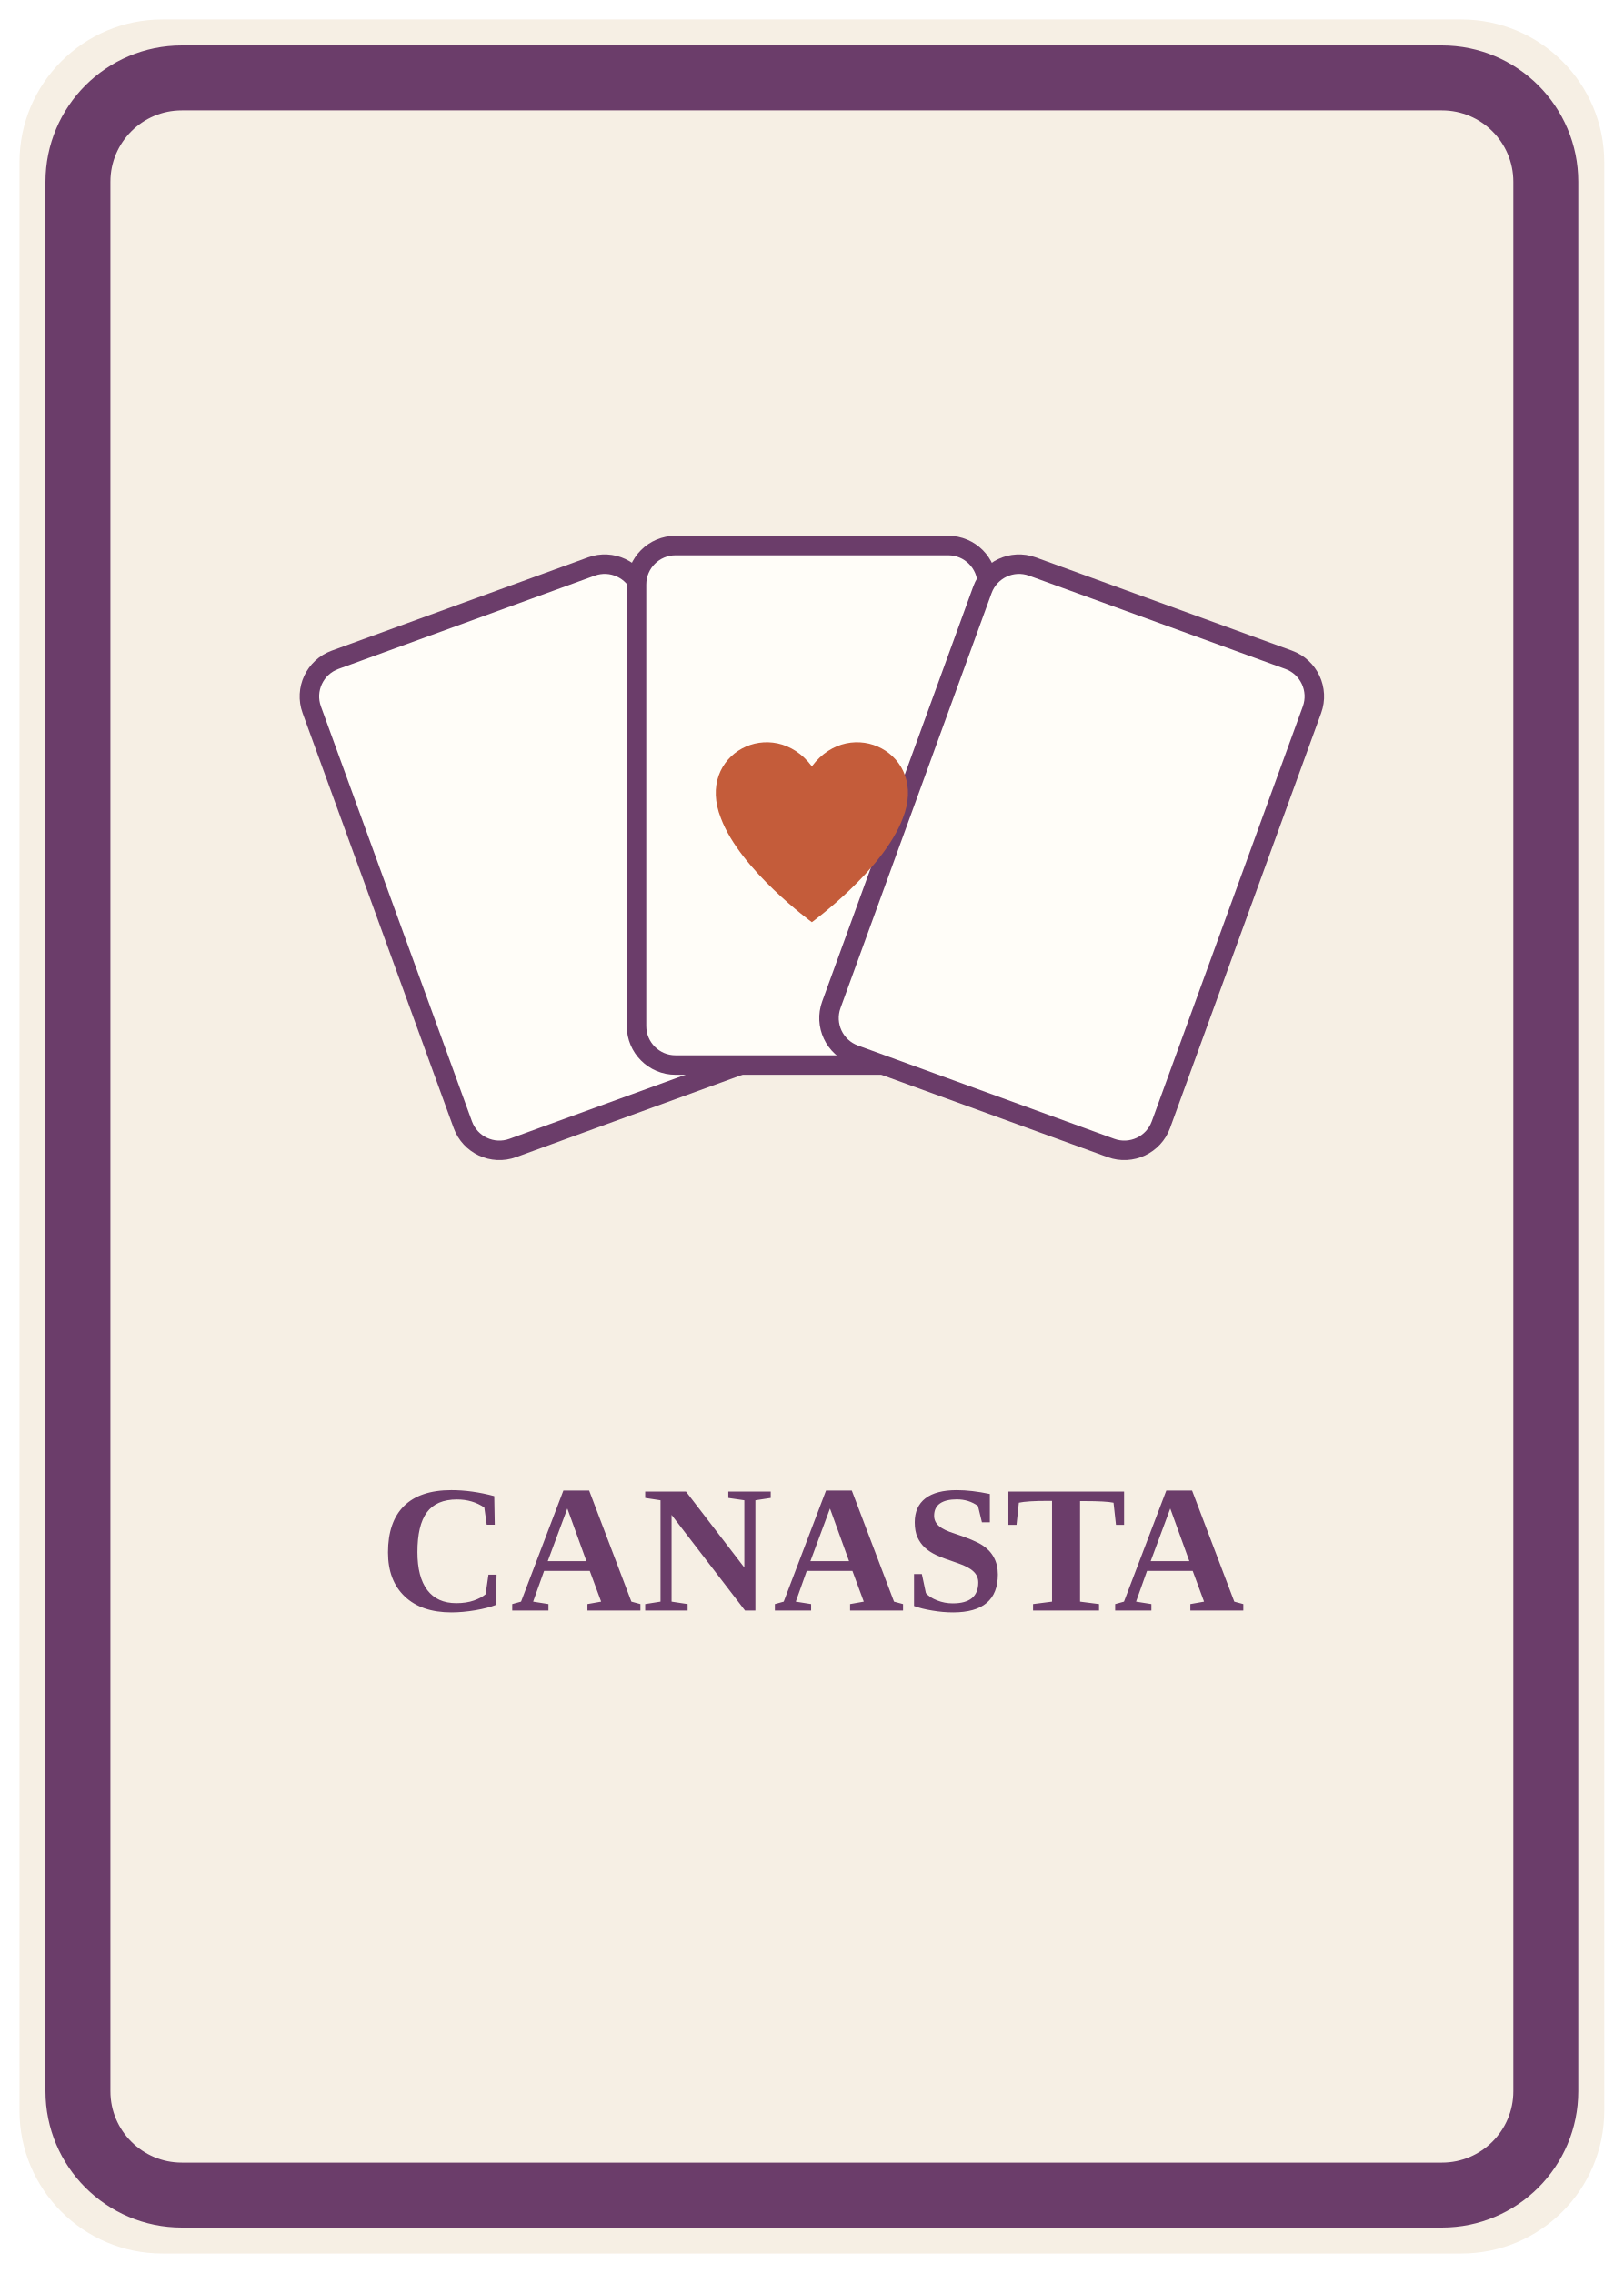
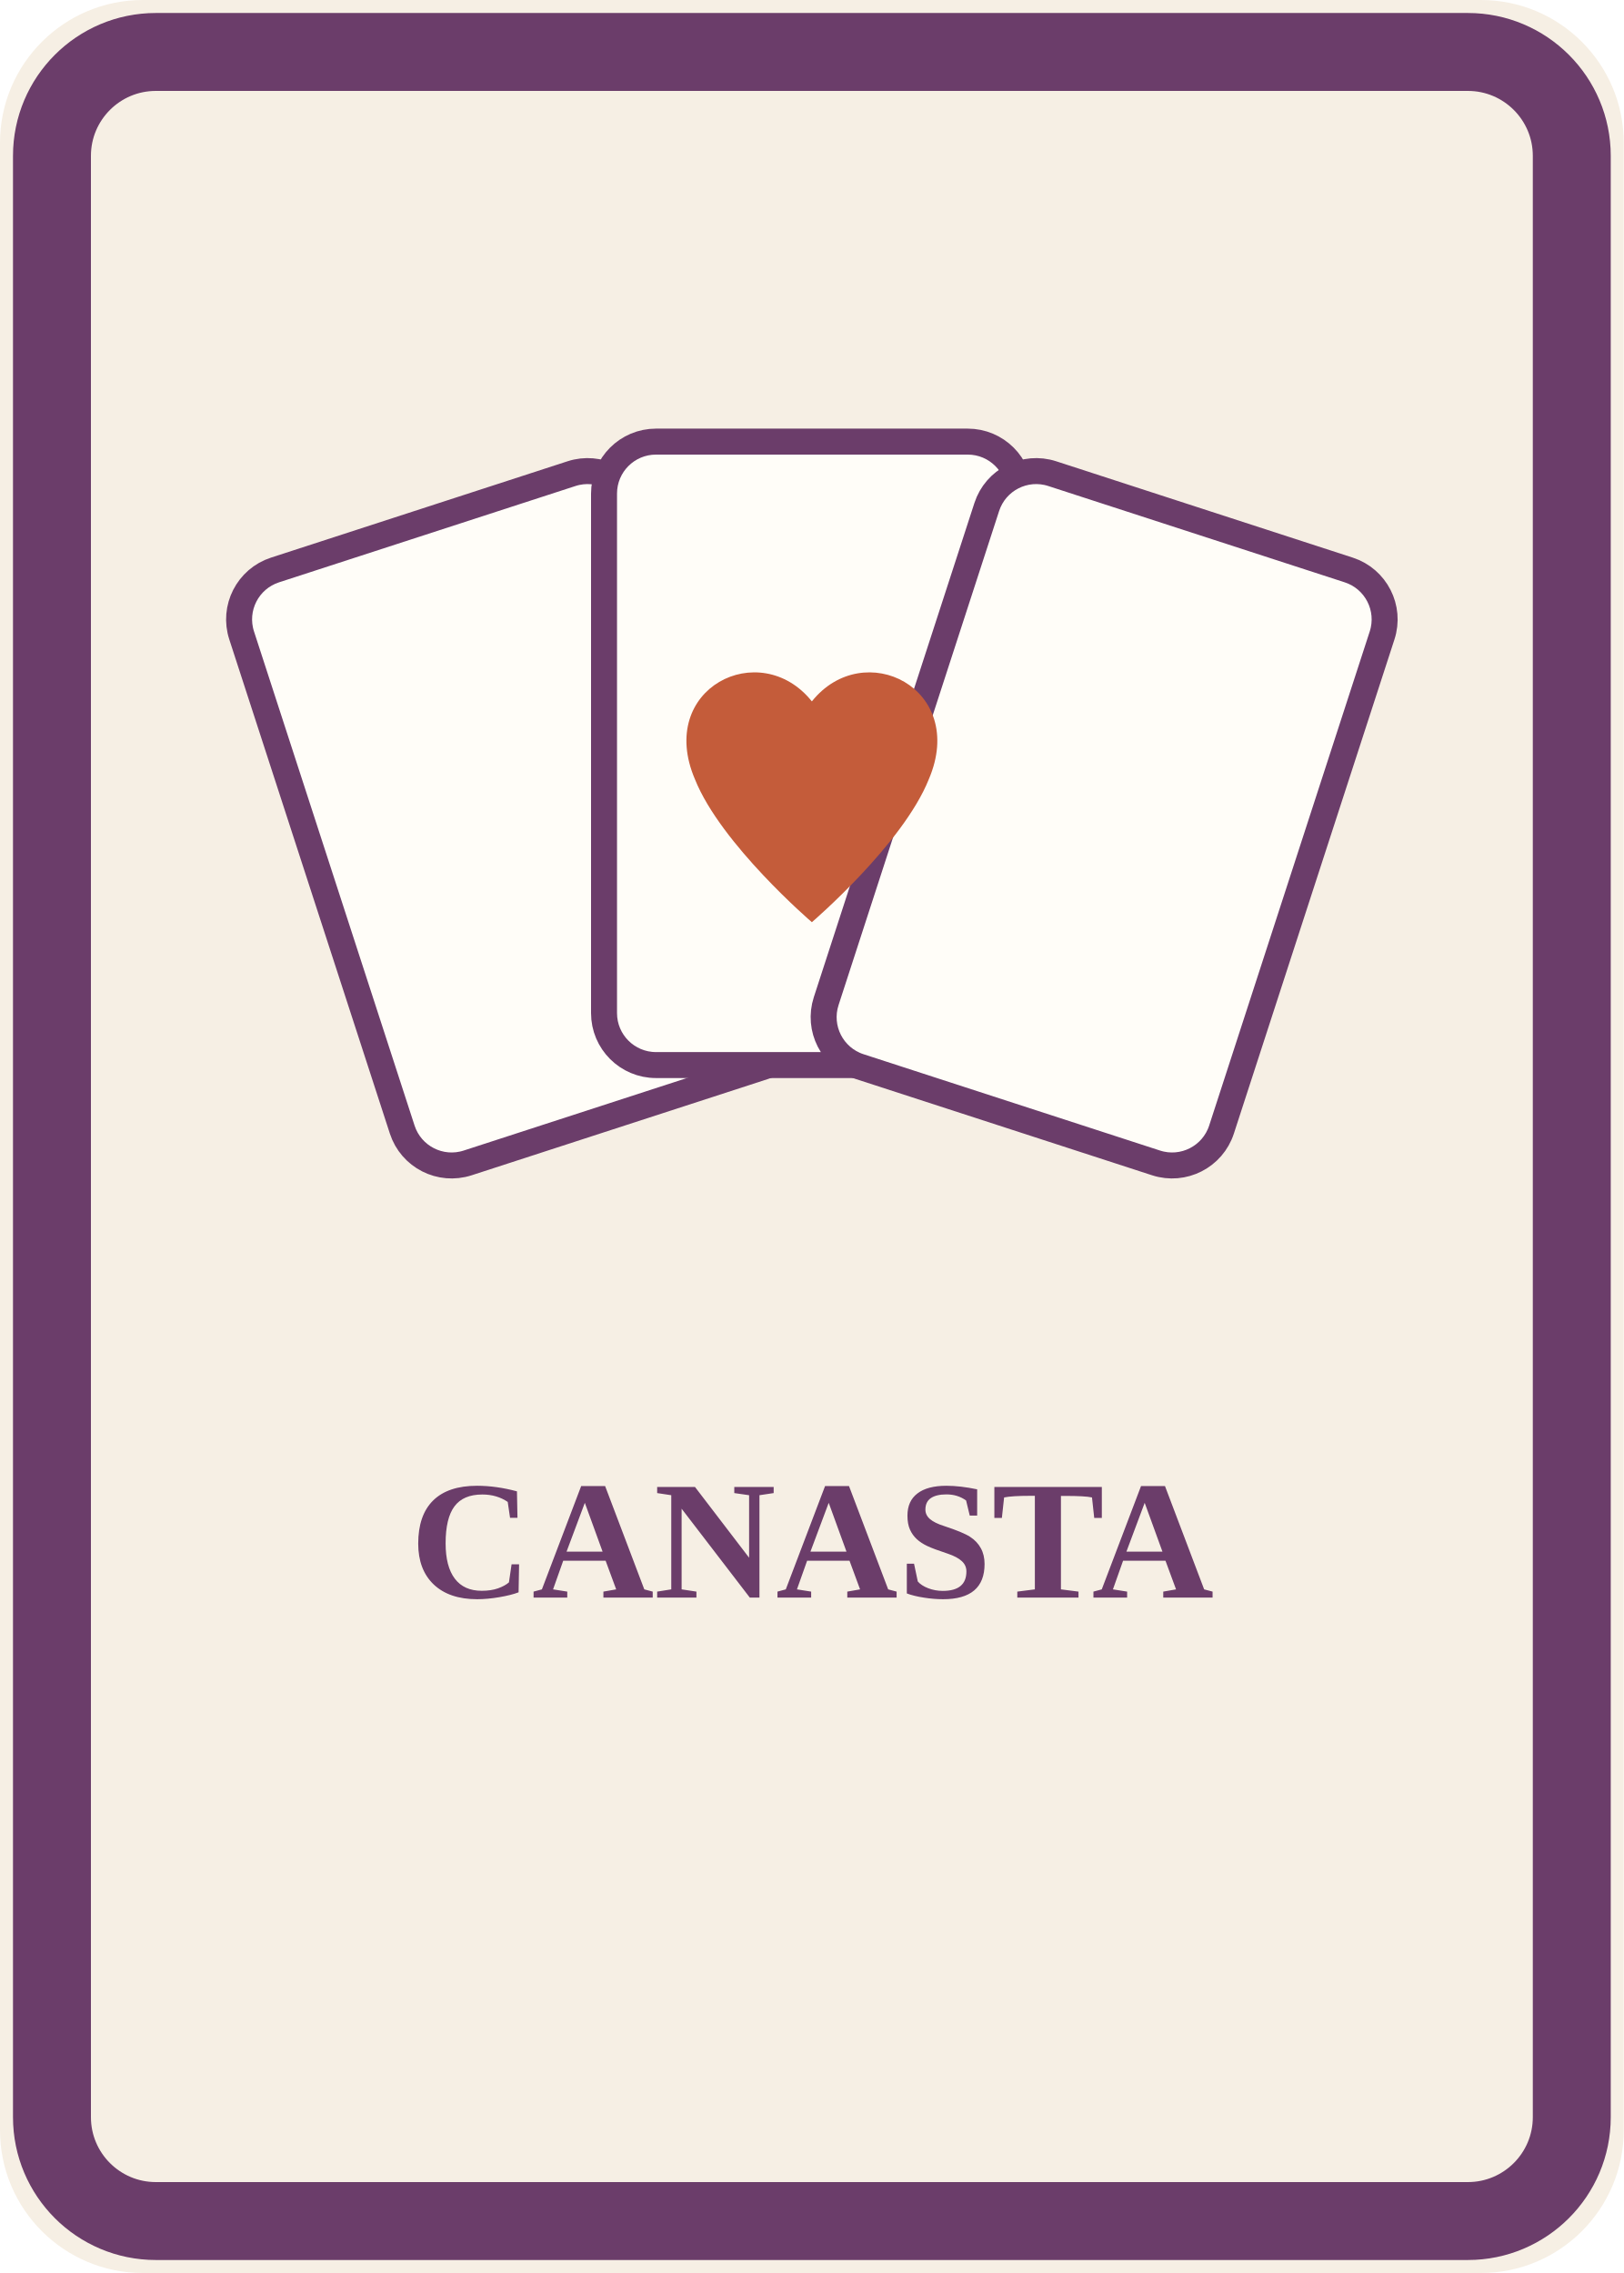
<svg xmlns="http://www.w3.org/2000/svg" viewBox="0 0 250 350" role="img" aria-label="Canasta stand-in">
-   <rect x="3" y="3" width="244" height="344" rx="22" fill="#f6efe4" />
-   <rect x="12" y="12" width="226" height="326" rx="16" fill="none" stroke="#6b3d6a" stroke-width="10" />
-   <g fill="#fffdf8" stroke="#6b3d6a" stroke-width="3">
-     <rect x="58" y="92" width="54" height="80" rx="6" transform="rotate(-20 85 132)" />
-     <rect x="98" y="84" width="54" height="80" rx="6" />
-     <rect x="138" y="92" width="54" height="80" rx="6" transform="rotate(20 165 132)" />
+   <rect width="250" height="350" rx="22" fill="#f6efe4" />
+   <rect x="8" y="8" width="234" height="334" rx="16" fill="none" stroke="#6b3d6a" stroke-width="12" />
+   <g fill="#fffdf8" stroke="#6b3d6a" stroke-width="4">
+     <rect x="48" y="78" width="64" height="96" rx="8" transform="rotate(-18 80 126)" />
+     <rect x="93" y="68" width="64" height="96" rx="8" />
+     <rect x="138" y="78" width="64" height="96" rx="8" transform="rotate(18 170 126)" />
  </g>
-   <path d="M125 118c6-8 18-2 14 8-3 8-14 16-14 16s-11-8-14-16c-4-10 8-16 14-8z" fill="#c45c3a" />
-   <text x="125" y="248" text-anchor="middle" font-family="Georgia, 'Times New Roman', serif" font-size="28" font-weight="700" fill="#6b3d6a">CANASTA</text>
+   <path d="M125 108c8-10 24-2 18 12-4 10-18 22-18 22s-14-12-18-22c-6-14 10-22 18-12z" fill="#c45c3a" />
+   <text x="125" y="246" text-anchor="middle" font-family="Georgia, 'Times New Roman', serif" font-size="26" font-weight="700" fill="#6b3d6a">CANASTA</text>
</svg>
